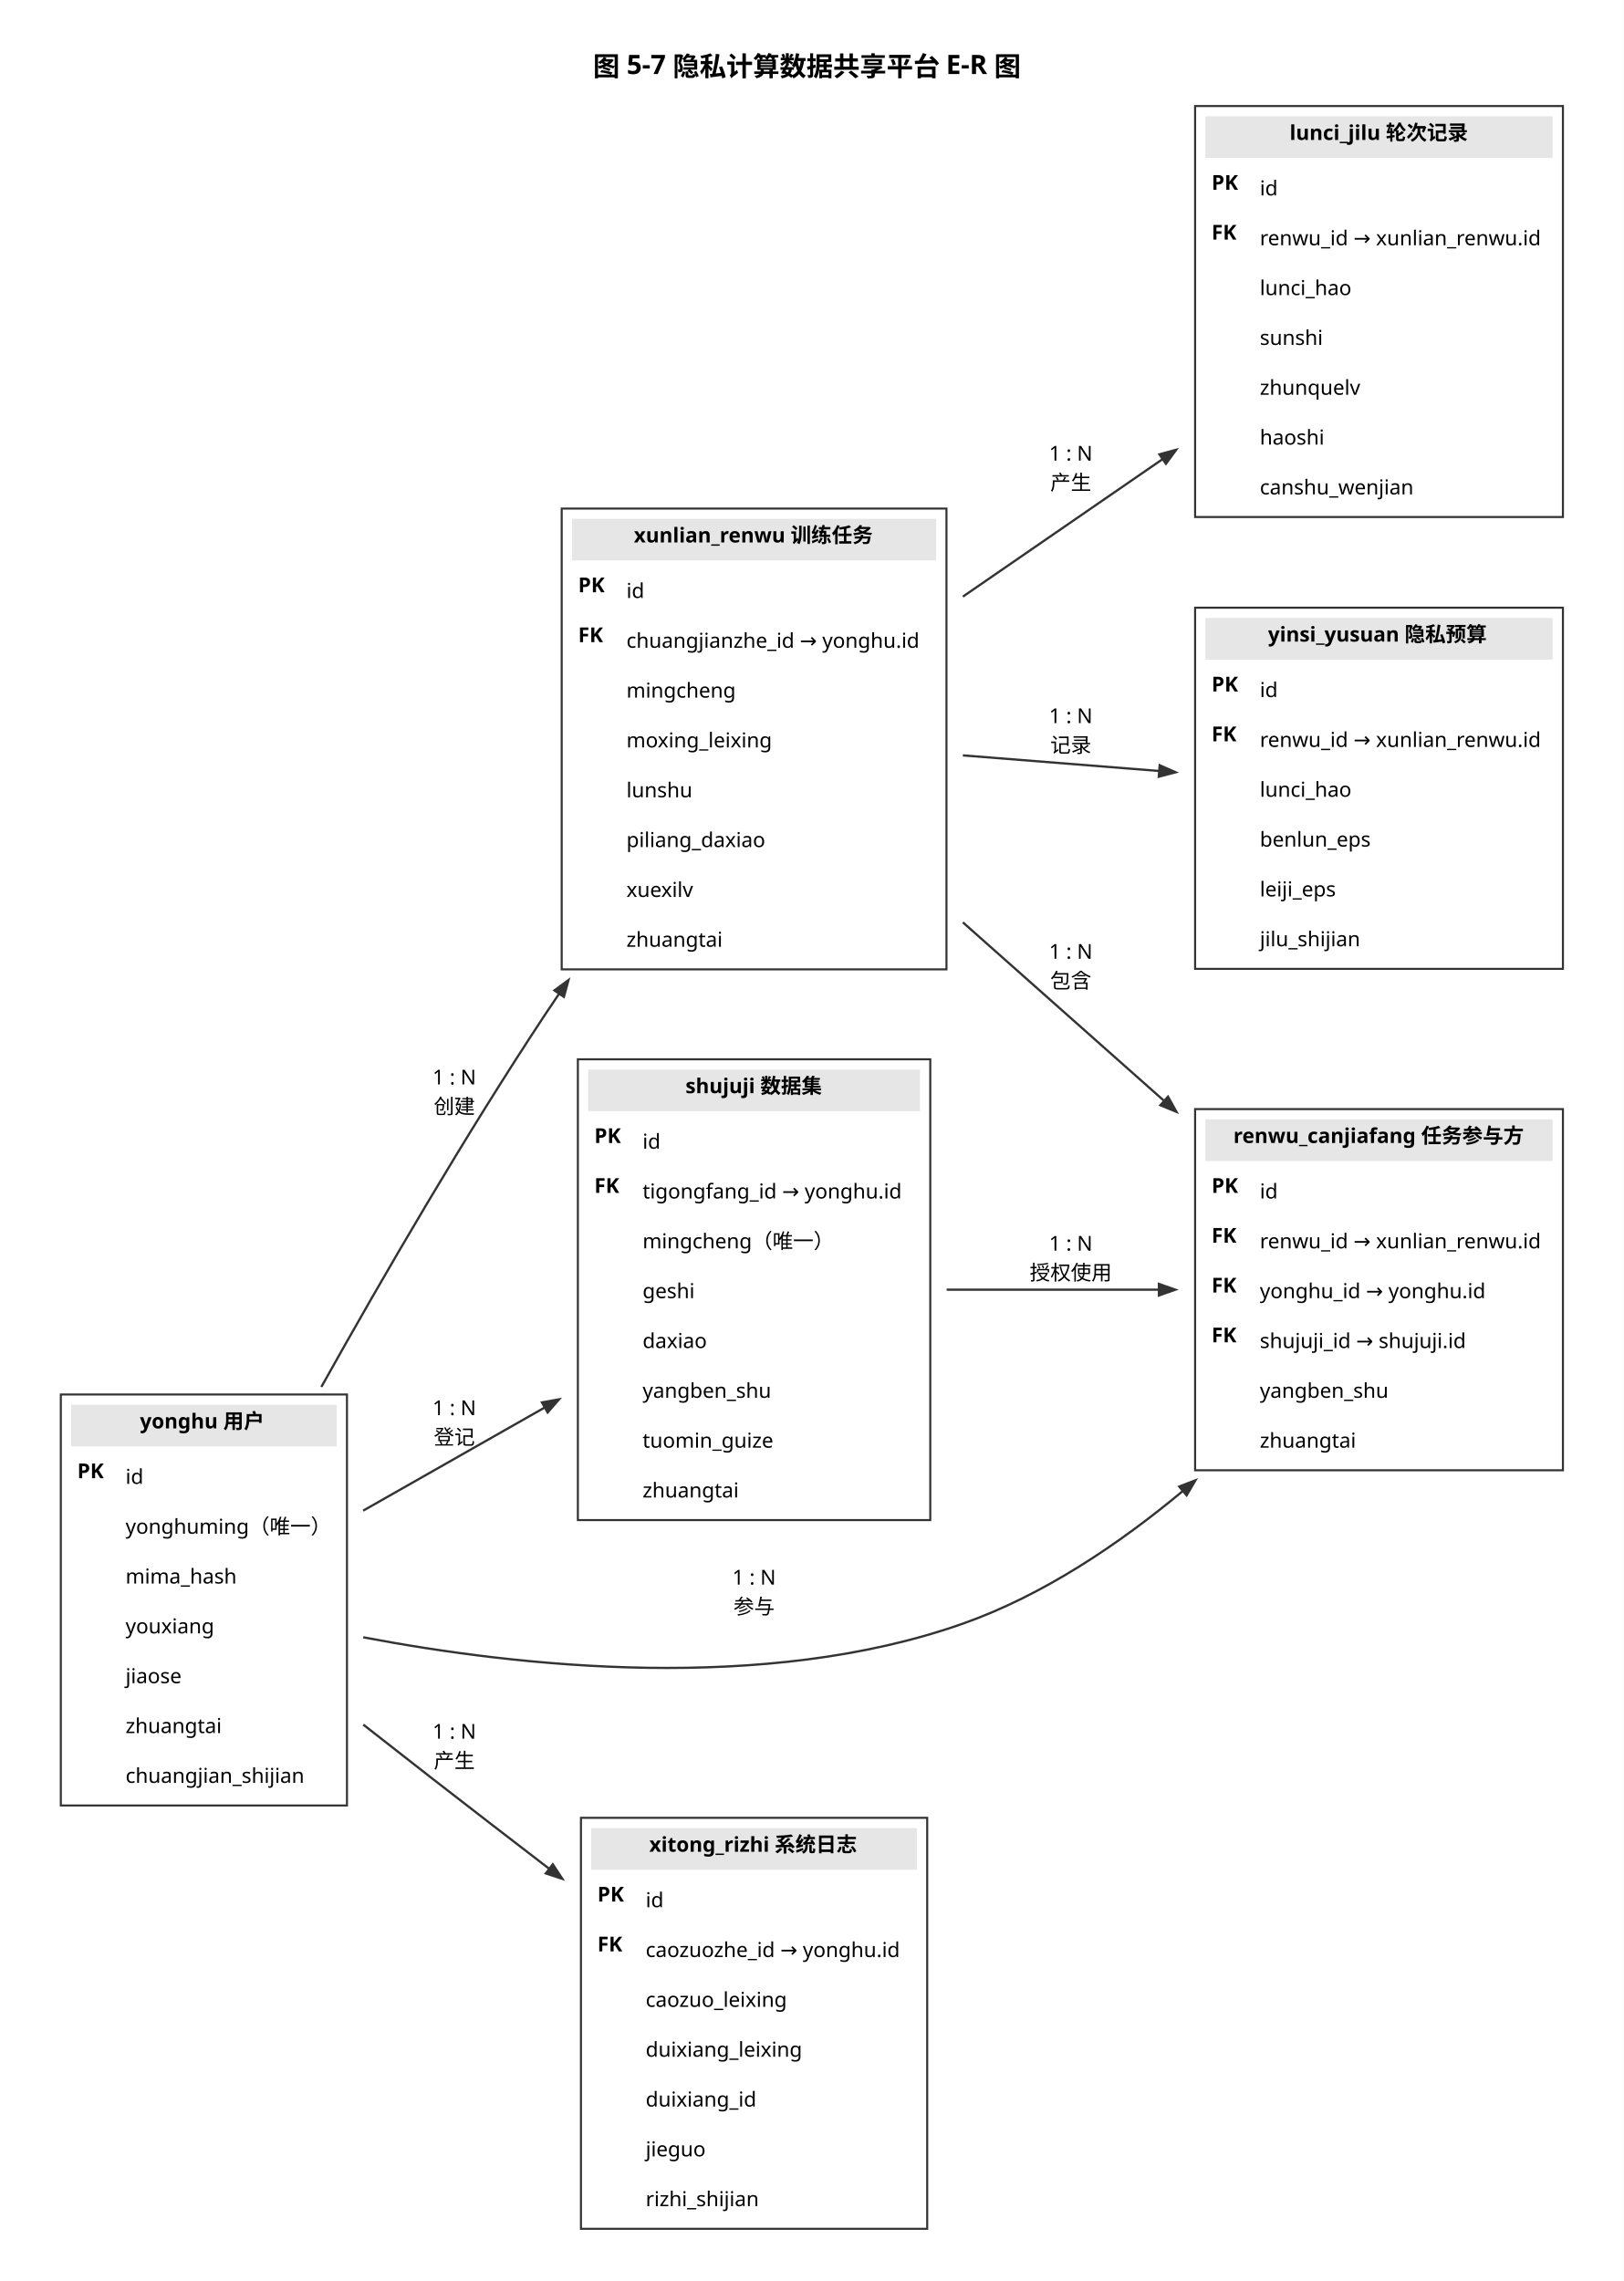
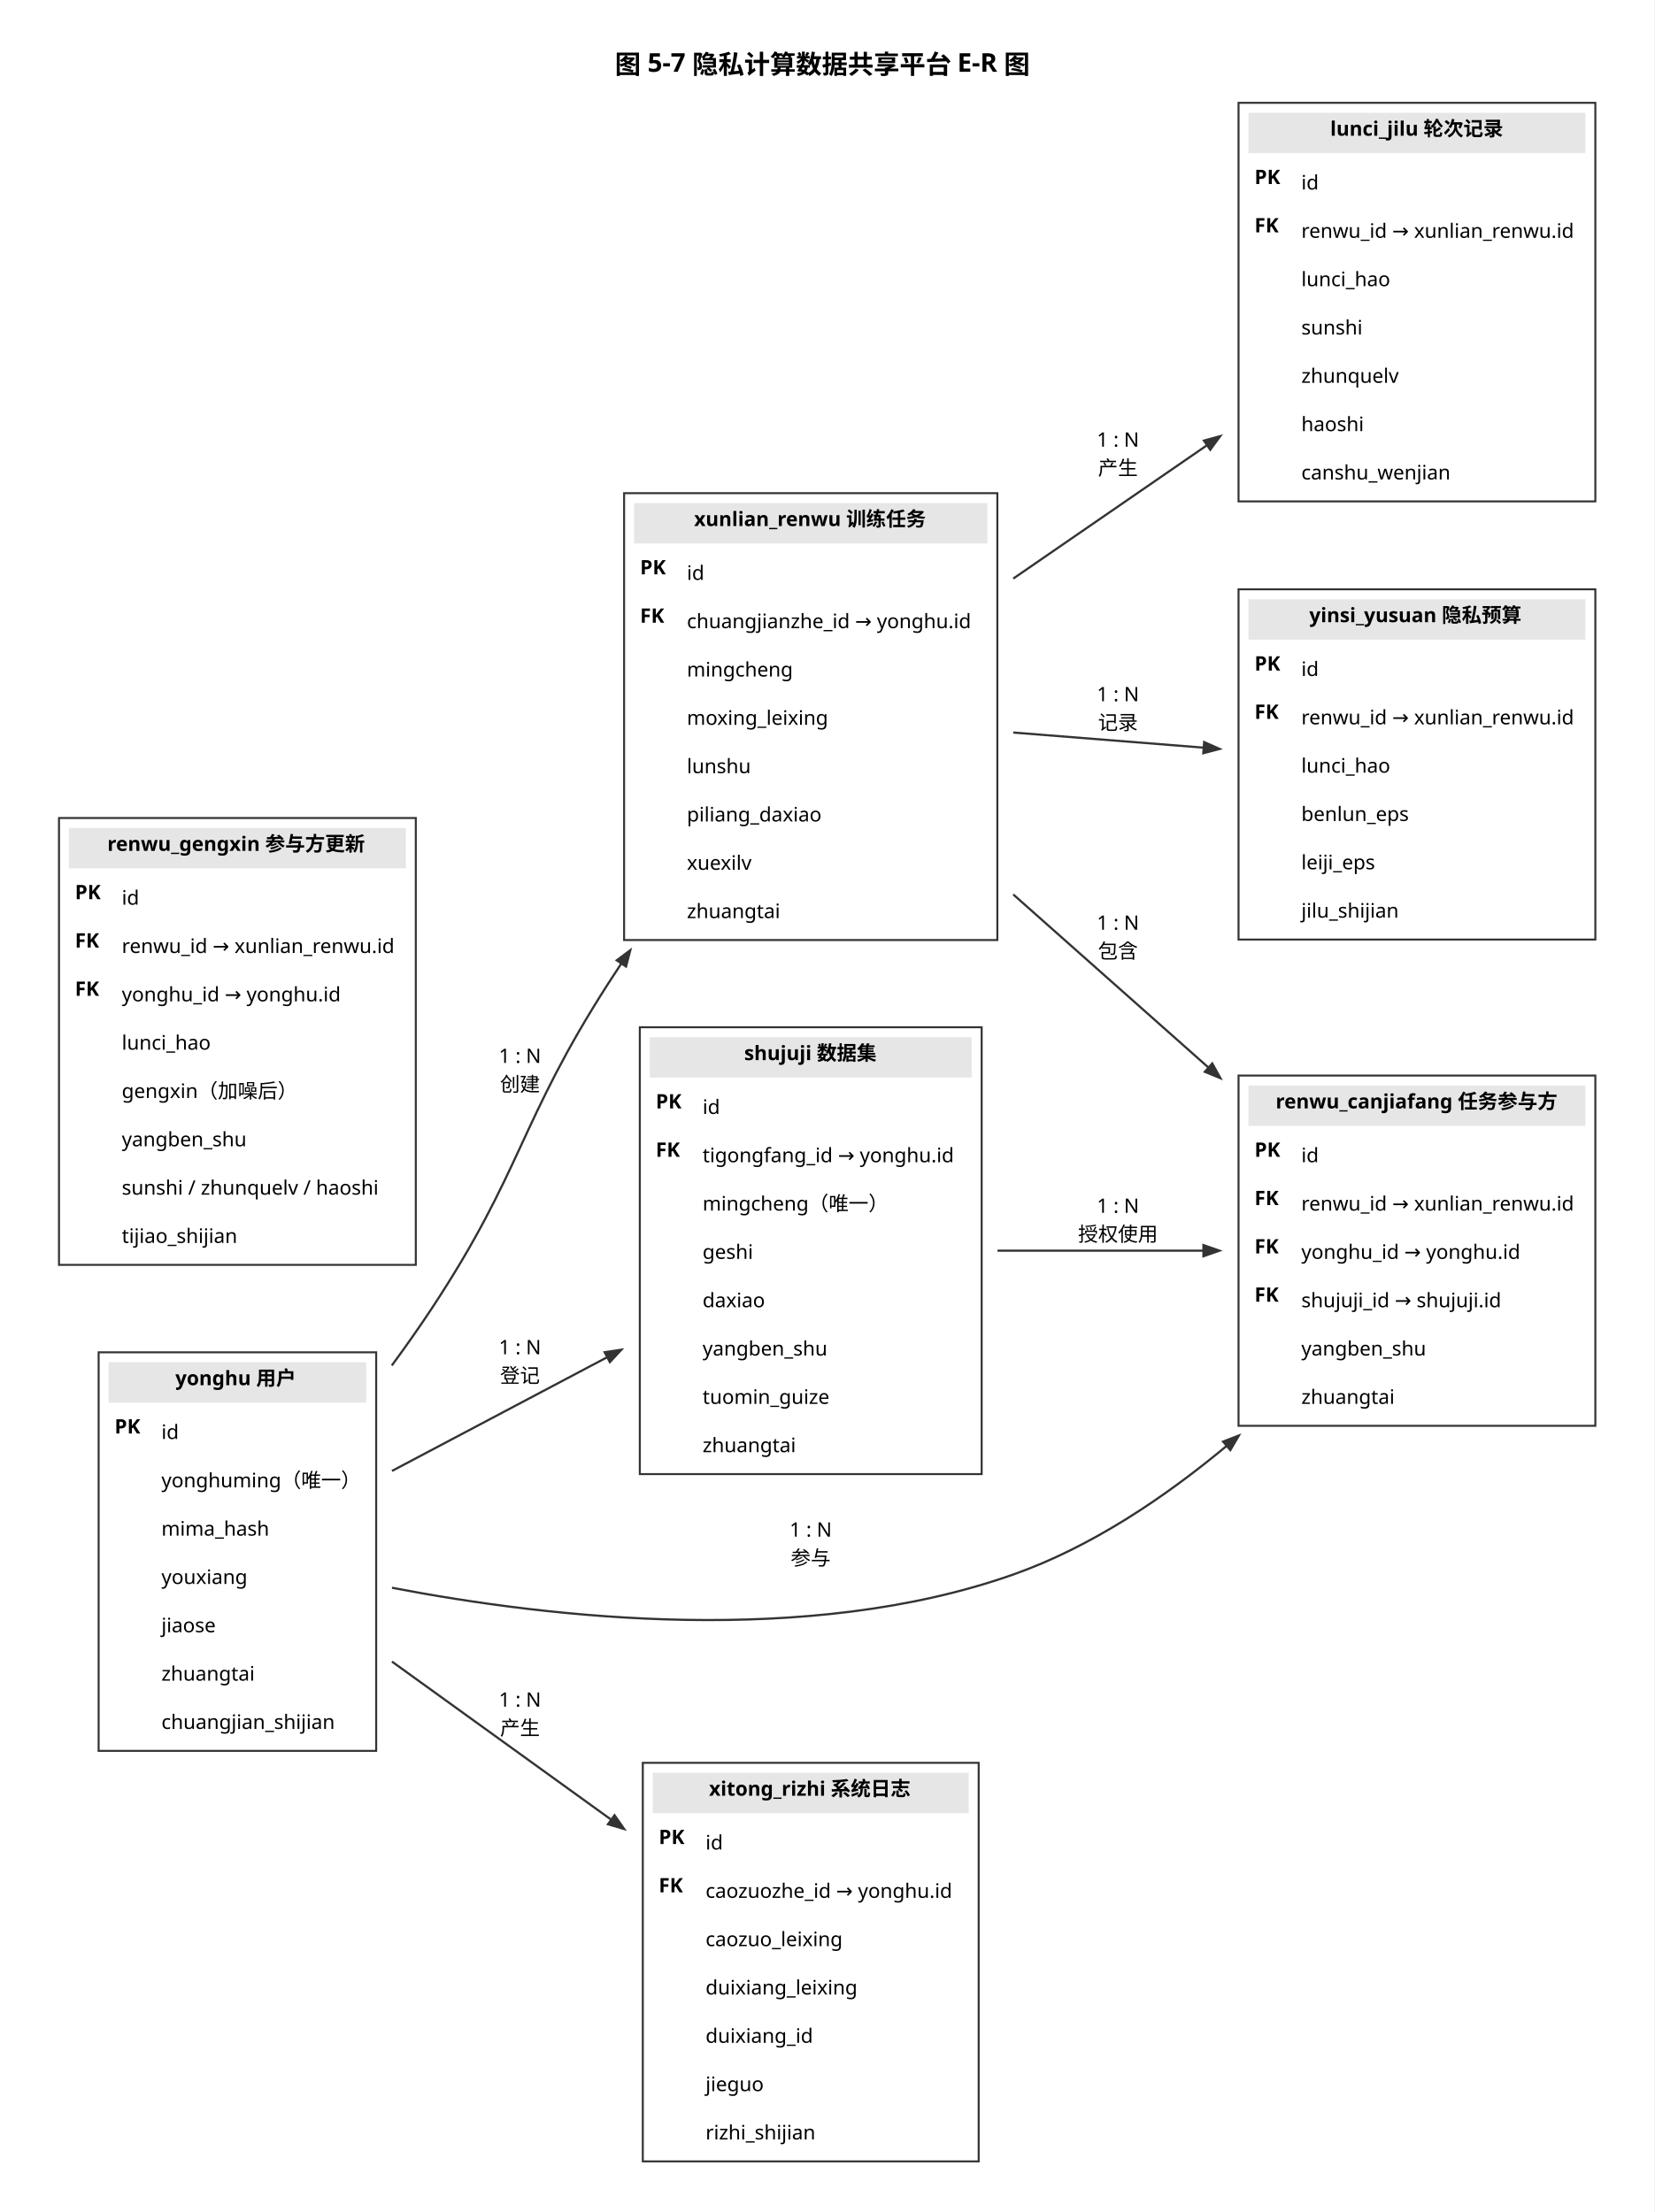
- <svg xmlns="http://www.w3.org/2000/svg" width="790pt" height="1110pt" viewBox="0.00 0.00 790.00 1110.00">
+ <svg xmlns="http://www.w3.org/2000/svg" width="830pt" height="1110pt" viewBox="0.00 0.00 830.00 1110.00">
  <g id="graph0" class="graph" transform="scale(1 1) rotate(0) translate(21.6 1088.6)">
-     <polygon fill="white" stroke="none" points="-21.6,21.6 -21.6,-1088.6 768.6,-1088.6 768.6,21.6 -21.6,21.6" />
-     <text xml:space="preserve" text-anchor="start" x="267" y="-1051.65" font-family="Microsoft YaHei" font-weight="bold" font-size="13.00">图 5-7 隐私计算数据共享平台 E-R 图</text>
+     <polygon fill="white" stroke="none" points="-21.6,21.6 -21.6,-1088.6 808.35,-1088.6 808.35,21.6 -21.6,21.6" />
+     <text xml:space="preserve" text-anchor="start" x="286.88" y="-1051.65" font-family="Microsoft YaHei" font-weight="bold" font-size="13.00">图 5-7 隐私计算数据共享平台 E-R 图</text>
    <g id="node1" class="node">
-       <polygon fill="none" stroke="#333333" points="8,-210 8,-410 147.25,-410 147.25,-210 8,-210" />
-       <polygon fill="#e6e6e6" stroke="none" points="13,-384.75 13,-405 142.25,-405 142.25,-384.75 13,-384.75" />
-       <text xml:space="preserve" text-anchor="start" x="46.5" y="-393.5" font-family="Microsoft YaHei" font-weight="bold" font-size="10.00">yonghu 用户</text>
-       <text xml:space="preserve" text-anchor="start" x="16" y="-369.25" font-family="Microsoft YaHei" font-weight="bold" font-size="10.00">PK</text>
-       <text xml:space="preserve" text-anchor="start" x="39.5" y="-366.5" font-family="Microsoft YaHei" font-size="10.00">id</text>
-       <text xml:space="preserve" text-anchor="start" x="39.5" y="-342.25" font-family="Microsoft YaHei" font-size="10.00">yonghuming（唯一）</text>
-       <text xml:space="preserve" text-anchor="start" x="39.5" y="-318" font-family="Microsoft YaHei" font-size="10.00">mima_hash</text>
-       <text xml:space="preserve" text-anchor="start" x="39.5" y="-293.75" font-family="Microsoft YaHei" font-size="10.00">youxiang</text>
-       <text xml:space="preserve" text-anchor="start" x="39.5" y="-269.5" font-family="Microsoft YaHei" font-size="10.00">jiaose</text>
-       <text xml:space="preserve" text-anchor="start" x="39.5" y="-245.25" font-family="Microsoft YaHei" font-size="10.00">zhuangtai</text>
-       <text xml:space="preserve" text-anchor="start" x="39.5" y="-221" font-family="Microsoft YaHei" font-size="10.00">chuangjian_shijian</text>
+       <polygon fill="none" stroke="#333333" points="27.88,-210 27.88,-410 167.12,-410 167.12,-210 27.88,-210" />
+       <polygon fill="#e6e6e6" stroke="none" points="32.88,-384.75 32.88,-405 162.12,-405 162.12,-384.75 32.88,-384.75" />
+       <text xml:space="preserve" text-anchor="start" x="66.38" y="-393.5" font-family="Microsoft YaHei" font-weight="bold" font-size="10.00">yonghu 用户</text>
+       <text xml:space="preserve" text-anchor="start" x="35.88" y="-369.25" font-family="Microsoft YaHei" font-weight="bold" font-size="10.00">PK</text>
+       <text xml:space="preserve" text-anchor="start" x="59.38" y="-366.5" font-family="Microsoft YaHei" font-size="10.00">id</text>
+       <text xml:space="preserve" text-anchor="start" x="59.38" y="-342.25" font-family="Microsoft YaHei" font-size="10.00">yonghuming（唯一）</text>
+       <text xml:space="preserve" text-anchor="start" x="59.38" y="-318" font-family="Microsoft YaHei" font-size="10.00">mima_hash</text>
+       <text xml:space="preserve" text-anchor="start" x="59.38" y="-293.75" font-family="Microsoft YaHei" font-size="10.00">youxiang</text>
+       <text xml:space="preserve" text-anchor="start" x="59.38" y="-269.5" font-family="Microsoft YaHei" font-size="10.00">jiaose</text>
+       <text xml:space="preserve" text-anchor="start" x="59.38" y="-245.25" font-family="Microsoft YaHei" font-size="10.00">zhuangtai</text>
+       <text xml:space="preserve" text-anchor="start" x="59.38" y="-221" font-family="Microsoft YaHei" font-size="10.00">chuangjian_shijian</text>
    </g>
    <g id="node2" class="node">
-       <polygon fill="none" stroke="#333333" points="259.62,-348.88 259.62,-573.12 431.12,-573.12 431.12,-348.88 259.62,-348.88" />
-       <polygon fill="#e6e6e6" stroke="none" points="264.62,-547.88 264.62,-568.12 426.12,-568.12 426.12,-547.88 264.62,-547.88" />
-       <text xml:space="preserve" text-anchor="start" x="312" y="-556.62" font-family="Microsoft YaHei" font-weight="bold" font-size="10.00">shujuji 数据集</text>
-       <text xml:space="preserve" text-anchor="start" x="267.62" y="-532.38" font-family="Microsoft YaHei" font-weight="bold" font-size="10.00">PK</text>
-       <text xml:space="preserve" text-anchor="start" x="291.12" y="-529.62" font-family="Microsoft YaHei" font-size="10.00">id</text>
-       <text xml:space="preserve" text-anchor="start" x="267.62" y="-508.12" font-family="Microsoft YaHei" font-weight="bold" font-size="10.00">FK</text>
-       <text xml:space="preserve" text-anchor="start" x="291.12" y="-505.38" font-family="Microsoft YaHei" font-size="10.00">tigongfang_id → yonghu.id</text>
-       <text xml:space="preserve" text-anchor="start" x="291.12" y="-481.12" font-family="Microsoft YaHei" font-size="10.00">mingcheng（唯一）</text>
-       <text xml:space="preserve" text-anchor="start" x="291.12" y="-456.88" font-family="Microsoft YaHei" font-size="10.00">geshi</text>
-       <text xml:space="preserve" text-anchor="start" x="291.12" y="-432.62" font-family="Microsoft YaHei" font-size="10.00">daxiao</text>
-       <text xml:space="preserve" text-anchor="start" x="291.12" y="-408.38" font-family="Microsoft YaHei" font-size="10.00">yangben_shu</text>
-       <text xml:space="preserve" text-anchor="start" x="291.12" y="-384.12" font-family="Microsoft YaHei" font-size="10.00">tuomin_guize</text>
-       <text xml:space="preserve" text-anchor="start" x="291.12" y="-359.88" font-family="Microsoft YaHei" font-size="10.00">zhuangtai</text>
+       <polygon fill="none" stroke="#333333" points="299.38,-348.88 299.38,-573.12 470.88,-573.12 470.88,-348.88 299.38,-348.88" />
+       <polygon fill="#e6e6e6" stroke="none" points="304.38,-547.88 304.38,-568.12 465.88,-568.12 465.88,-547.88 304.38,-547.88" />
+       <text xml:space="preserve" text-anchor="start" x="351.75" y="-556.62" font-family="Microsoft YaHei" font-weight="bold" font-size="10.00">shujuji 数据集</text>
+       <text xml:space="preserve" text-anchor="start" x="307.38" y="-532.38" font-family="Microsoft YaHei" font-weight="bold" font-size="10.00">PK</text>
+       <text xml:space="preserve" text-anchor="start" x="330.88" y="-529.62" font-family="Microsoft YaHei" font-size="10.00">id</text>
+       <text xml:space="preserve" text-anchor="start" x="307.38" y="-508.12" font-family="Microsoft YaHei" font-weight="bold" font-size="10.00">FK</text>
+       <text xml:space="preserve" text-anchor="start" x="330.88" y="-505.38" font-family="Microsoft YaHei" font-size="10.00">tigongfang_id → yonghu.id</text>
+       <text xml:space="preserve" text-anchor="start" x="330.88" y="-481.12" font-family="Microsoft YaHei" font-size="10.00">mingcheng（唯一）</text>
+       <text xml:space="preserve" text-anchor="start" x="330.88" y="-456.88" font-family="Microsoft YaHei" font-size="10.00">geshi</text>
+       <text xml:space="preserve" text-anchor="start" x="330.88" y="-432.62" font-family="Microsoft YaHei" font-size="10.00">daxiao</text>
+       <text xml:space="preserve" text-anchor="start" x="330.88" y="-408.38" font-family="Microsoft YaHei" font-size="10.00">yangben_shu</text>
+       <text xml:space="preserve" text-anchor="start" x="330.88" y="-384.12" font-family="Microsoft YaHei" font-size="10.00">tuomin_guize</text>
+       <text xml:space="preserve" text-anchor="start" x="330.88" y="-359.88" font-family="Microsoft YaHei" font-size="10.00">zhuangtai</text>
    </g>
    <g id="edge1" class="edge">
-       <path fill="none" stroke="#333333" stroke-width="1.1" d="M155.13,-353.47C182.75,-369.16 214.34,-387.12 243.71,-403.8" />
-       <polygon fill="#333333" stroke="#333333" stroke-width="1.1" points="242.14,-406.13 250.48,-407.65 244.9,-401.26 242.14,-406.13" />
-       <text xml:space="preserve" text-anchor="middle" x="199.5" y="-399.97" font-family="Microsoft YaHei" font-size="10.00">1 : N</text>
-       <text xml:space="preserve" text-anchor="middle" x="199.5" y="-385.72" font-family="Microsoft YaHei" font-size="10.00">登记</text>
+       <path fill="none" stroke="#333333" stroke-width="1.1" d="M175.04,-350.47C208.24,-368.02 247.57,-388.81 283.12,-407.6" />
+       <polygon fill="#333333" stroke="#333333" stroke-width="1.1" points="281.74,-410.04 290.12,-411.3 284.36,-405.09 281.74,-410.04" />
+       <text xml:space="preserve" text-anchor="middle" x="239.25" y="-409.03" font-family="Microsoft YaHei" font-size="10.00">1 : N</text>
+       <text xml:space="preserve" text-anchor="middle" x="239.25" y="-394.78" font-family="Microsoft YaHei" font-size="10.00">登记</text>
    </g>
    <g id="node3" class="node">
-       <polygon fill="none" stroke="#333333" points="251.75,-616.88 251.75,-841.12 439,-841.12 439,-616.88 251.75,-616.88" />
-       <polygon fill="#e6e6e6" stroke="none" points="256.75,-815.88 256.75,-836.12 434,-836.12 434,-815.88 256.75,-815.88" />
-       <text xml:space="preserve" text-anchor="start" x="286.88" y="-824.62" font-family="Microsoft YaHei" font-weight="bold" font-size="10.00">xunlian_renwu 训练任务</text>
-       <text xml:space="preserve" text-anchor="start" x="259.75" y="-800.38" font-family="Microsoft YaHei" font-weight="bold" font-size="10.00">PK</text>
-       <text xml:space="preserve" text-anchor="start" x="283.25" y="-797.62" font-family="Microsoft YaHei" font-size="10.00">id</text>
-       <text xml:space="preserve" text-anchor="start" x="259.75" y="-776.12" font-family="Microsoft YaHei" font-weight="bold" font-size="10.00">FK</text>
-       <text xml:space="preserve" text-anchor="start" x="283.25" y="-773.38" font-family="Microsoft YaHei" font-size="10.00">chuangjianzhe_id → yonghu.id</text>
-       <text xml:space="preserve" text-anchor="start" x="283.25" y="-749.12" font-family="Microsoft YaHei" font-size="10.00">mingcheng</text>
-       <text xml:space="preserve" text-anchor="start" x="283.25" y="-724.88" font-family="Microsoft YaHei" font-size="10.00">moxing_leixing</text>
-       <text xml:space="preserve" text-anchor="start" x="283.25" y="-700.62" font-family="Microsoft YaHei" font-size="10.00">lunshu</text>
-       <text xml:space="preserve" text-anchor="start" x="283.25" y="-676.38" font-family="Microsoft YaHei" font-size="10.00">piliang_daxiao</text>
-       <text xml:space="preserve" text-anchor="start" x="283.25" y="-652.12" font-family="Microsoft YaHei" font-size="10.00">xuexilv</text>
-       <text xml:space="preserve" text-anchor="start" x="283.25" y="-627.88" font-family="Microsoft YaHei" font-size="10.00">zhuangtai</text>
+       <polygon fill="none" stroke="#333333" points="291.5,-616.88 291.5,-841.12 478.75,-841.12 478.75,-616.88 291.5,-616.88" />
+       <polygon fill="#e6e6e6" stroke="none" points="296.5,-815.88 296.5,-836.12 473.75,-836.12 473.75,-815.88 296.5,-815.88" />
+       <text xml:space="preserve" text-anchor="start" x="326.62" y="-824.62" font-family="Microsoft YaHei" font-weight="bold" font-size="10.00">xunlian_renwu 训练任务</text>
+       <text xml:space="preserve" text-anchor="start" x="299.5" y="-800.38" font-family="Microsoft YaHei" font-weight="bold" font-size="10.00">PK</text>
+       <text xml:space="preserve" text-anchor="start" x="323" y="-797.62" font-family="Microsoft YaHei" font-size="10.00">id</text>
+       <text xml:space="preserve" text-anchor="start" x="299.5" y="-776.12" font-family="Microsoft YaHei" font-weight="bold" font-size="10.00">FK</text>
+       <text xml:space="preserve" text-anchor="start" x="323" y="-773.38" font-family="Microsoft YaHei" font-size="10.00">chuangjianzhe_id → yonghu.id</text>
+       <text xml:space="preserve" text-anchor="start" x="323" y="-749.12" font-family="Microsoft YaHei" font-size="10.00">mingcheng</text>
+       <text xml:space="preserve" text-anchor="start" x="323" y="-724.88" font-family="Microsoft YaHei" font-size="10.00">moxing_leixing</text>
+       <text xml:space="preserve" text-anchor="start" x="323" y="-700.62" font-family="Microsoft YaHei" font-size="10.00">lunshu</text>
+       <text xml:space="preserve" text-anchor="start" x="323" y="-676.38" font-family="Microsoft YaHei" font-size="10.00">piliang_daxiao</text>
+       <text xml:space="preserve" text-anchor="start" x="323" y="-652.12" font-family="Microsoft YaHei" font-size="10.00">xuexilv</text>
+       <text xml:space="preserve" text-anchor="start" x="323" y="-627.88" font-family="Microsoft YaHei" font-size="10.00">zhuangtai</text>
    </g>
    <g id="edge2" class="edge">
-       <path fill="none" stroke="#333333" stroke-width="1.1" d="M134.78,-413.68C165.46,-468.54 205.01,-536.46 243.75,-595 245.96,-598.34 248.23,-601.72 250.54,-605.1" />
-       <polygon fill="#333333" stroke="#333333" stroke-width="1.1" points="248.2,-606.65 255.05,-611.66 252.82,-603.48 248.2,-606.65" />
-       <text xml:space="preserve" text-anchor="middle" x="199.5" y="-560.88" font-family="Microsoft YaHei" font-size="10.00">1 : N</text>
-       <text xml:space="preserve" text-anchor="middle" x="199.5" y="-546.63" font-family="Microsoft YaHei" font-size="10.00">创建</text>
+       <path fill="none" stroke="#333333" stroke-width="1.1" d="M174.96,-403.38C181.96,-412.89 188.75,-422.53 195,-432 240.4,-500.8 238.96,-525.63 283.5,-595 285.67,-598.37 287.89,-601.77 290.16,-605.18" />
+       <polygon fill="#333333" stroke="#333333" stroke-width="1.1" points="287.81,-606.71 294.61,-611.78 292.46,-603.58 287.81,-606.71" />
+       <text xml:space="preserve" text-anchor="middle" x="239.25" y="-555.21" font-family="Microsoft YaHei" font-size="10.00">1 : N</text>
+       <text xml:space="preserve" text-anchor="middle" x="239.25" y="-540.96" font-family="Microsoft YaHei" font-size="10.00">创建</text>
    </g>
    <g id="node4" class="node">
-       <polygon fill="none" stroke="#333333" points="560,-373.12 560,-548.88 739,-548.88 739,-373.12 560,-373.12" />
-       <polygon fill="#e6e6e6" stroke="none" points="565,-523.62 565,-543.88 734,-543.88 734,-523.62 565,-523.62" />
-       <text xml:space="preserve" text-anchor="start" x="578.62" y="-532.38" font-family="Microsoft YaHei" font-weight="bold" font-size="10.00">renwu_canjiafang 任务参与方</text>
-       <text xml:space="preserve" text-anchor="start" x="568" y="-508.12" font-family="Microsoft YaHei" font-weight="bold" font-size="10.00">PK</text>
-       <text xml:space="preserve" text-anchor="start" x="591.5" y="-505.38" font-family="Microsoft YaHei" font-size="10.00">id</text>
-       <text xml:space="preserve" text-anchor="start" x="568" y="-483.88" font-family="Microsoft YaHei" font-weight="bold" font-size="10.00">FK</text>
-       <text xml:space="preserve" text-anchor="start" x="591.5" y="-481.12" font-family="Microsoft YaHei" font-size="10.00">renwu_id → xunlian_renwu.id</text>
-       <text xml:space="preserve" text-anchor="start" x="568" y="-459.62" font-family="Microsoft YaHei" font-weight="bold" font-size="10.00">FK</text>
-       <text xml:space="preserve" text-anchor="start" x="591.5" y="-456.88" font-family="Microsoft YaHei" font-size="10.00">yonghu_id → yonghu.id</text>
-       <text xml:space="preserve" text-anchor="start" x="568" y="-435.38" font-family="Microsoft YaHei" font-weight="bold" font-size="10.00">FK</text>
-       <text xml:space="preserve" text-anchor="start" x="591.5" y="-432.62" font-family="Microsoft YaHei" font-size="10.00">shujuji_id → shujuji.id</text>
-       <text xml:space="preserve" text-anchor="start" x="591.5" y="-408.38" font-family="Microsoft YaHei" font-size="10.00">yangben_shu</text>
-       <text xml:space="preserve" text-anchor="start" x="591.5" y="-384.12" font-family="Microsoft YaHei" font-size="10.00">zhuangtai</text>
+       <polygon fill="none" stroke="#333333" points="599.75,-373.12 599.75,-548.88 778.75,-548.88 778.75,-373.12 599.75,-373.12" />
+       <polygon fill="#e6e6e6" stroke="none" points="604.75,-523.62 604.75,-543.88 773.75,-543.88 773.75,-523.62 604.75,-523.62" />
+       <text xml:space="preserve" text-anchor="start" x="618.38" y="-532.38" font-family="Microsoft YaHei" font-weight="bold" font-size="10.00">renwu_canjiafang 任务参与方</text>
+       <text xml:space="preserve" text-anchor="start" x="607.75" y="-508.12" font-family="Microsoft YaHei" font-weight="bold" font-size="10.00">PK</text>
+       <text xml:space="preserve" text-anchor="start" x="631.25" y="-505.38" font-family="Microsoft YaHei" font-size="10.00">id</text>
+       <text xml:space="preserve" text-anchor="start" x="607.75" y="-483.88" font-family="Microsoft YaHei" font-weight="bold" font-size="10.00">FK</text>
+       <text xml:space="preserve" text-anchor="start" x="631.25" y="-481.12" font-family="Microsoft YaHei" font-size="10.00">renwu_id → xunlian_renwu.id</text>
+       <text xml:space="preserve" text-anchor="start" x="607.75" y="-459.62" font-family="Microsoft YaHei" font-weight="bold" font-size="10.00">FK</text>
+       <text xml:space="preserve" text-anchor="start" x="631.25" y="-456.88" font-family="Microsoft YaHei" font-size="10.00">yonghu_id → yonghu.id</text>
+       <text xml:space="preserve" text-anchor="start" x="607.75" y="-435.38" font-family="Microsoft YaHei" font-weight="bold" font-size="10.00">FK</text>
+       <text xml:space="preserve" text-anchor="start" x="631.25" y="-432.62" font-family="Microsoft YaHei" font-size="10.00">shujuji_id → shujuji.id</text>
+       <text xml:space="preserve" text-anchor="start" x="631.25" y="-408.38" font-family="Microsoft YaHei" font-size="10.00">yangben_shu</text>
+       <text xml:space="preserve" text-anchor="start" x="631.25" y="-384.12" font-family="Microsoft YaHei" font-size="10.00">zhuangtai</text>
    </g>
    <g id="edge3" class="edge">
-       <path fill="none" stroke="#333333" stroke-width="1.1" d="M155.17,-291.85C231.45,-277.35 350.76,-264.53 447,-298.5 486,-312.27 523.01,-337.14 554.41,-363.35" />
-       <polygon fill="#333333" stroke="#333333" stroke-width="1.1" points="552.26,-365.2 560.17,-368.24 555.88,-360.93 552.26,-365.2" />
-       <text xml:space="preserve" text-anchor="middle" x="345.38" y="-317.5" font-family="Microsoft YaHei" font-size="10.00">1 : N</text>
-       <text xml:space="preserve" text-anchor="middle" x="345.38" y="-303.25" font-family="Microsoft YaHei" font-size="10.00">参与</text>
+       <path fill="none" stroke="#333333" stroke-width="1.1" d="M175.06,-291.85C255.23,-276.45 383.58,-262.08 486.75,-298.5 525.75,-312.27 562.76,-337.14 594.16,-363.35" />
+       <polygon fill="#333333" stroke="#333333" stroke-width="1.1" points="592.01,-365.2 599.92,-368.24 595.63,-360.93 592.01,-365.2" />
+       <text xml:space="preserve" text-anchor="middle" x="385.12" y="-317.5" font-family="Microsoft YaHei" font-size="10.00">1 : N</text>
+       <text xml:space="preserve" text-anchor="middle" x="385.12" y="-303.25" font-family="Microsoft YaHei" font-size="10.00">参与</text>
+     </g>
+     <g id="node8" class="node">
+       <polygon fill="none" stroke="#333333" points="300.88,-4 300.88,-204 469.38,-204 469.38,-4 300.88,-4" />
+       <polygon fill="#e6e6e6" stroke="none" points="305.88,-178.75 305.88,-199 464.38,-199 464.38,-178.75 305.88,-178.75" />
+       <text xml:space="preserve" text-anchor="start" x="334.12" y="-187.5" font-family="Microsoft YaHei" font-weight="bold" font-size="10.00">xitong_rizhi 系统日志</text>
+       <text xml:space="preserve" text-anchor="start" x="308.88" y="-163.25" font-family="Microsoft YaHei" font-weight="bold" font-size="10.00">PK</text>
+       <text xml:space="preserve" text-anchor="start" x="332.38" y="-160.5" font-family="Microsoft YaHei" font-size="10.00">id</text>
+       <text xml:space="preserve" text-anchor="start" x="308.88" y="-139" font-family="Microsoft YaHei" font-weight="bold" font-size="10.00">FK</text>
+       <text xml:space="preserve" text-anchor="start" x="332.38" y="-136.25" font-family="Microsoft YaHei" font-size="10.00">caozuozhe_id → yonghu.id</text>
+       <text xml:space="preserve" text-anchor="start" x="332.38" y="-112" font-family="Microsoft YaHei" font-size="10.00">caozuo_leixing</text>
+       <text xml:space="preserve" text-anchor="start" x="332.38" y="-87.75" font-family="Microsoft YaHei" font-size="10.00">duixiang_leixing</text>
+       <text xml:space="preserve" text-anchor="start" x="332.38" y="-63.5" font-family="Microsoft YaHei" font-size="10.00">duixiang_id</text>
+       <text xml:space="preserve" text-anchor="start" x="332.38" y="-39.25" font-family="Microsoft YaHei" font-size="10.00">jieguo</text>
+       <text xml:space="preserve" text-anchor="start" x="332.38" y="-15" font-family="Microsoft YaHei" font-size="10.00">rizhi_shijian</text>
+     </g>
+     <g id="edge8" class="edge">
+       <path fill="none" stroke="#333333" stroke-width="1.1" d="M175.04,-254.8C208.9,-230.37 249.15,-201.34 285.25,-175.31" />
+       <polygon fill="#333333" stroke="#333333" stroke-width="1.1" points="286.69,-177.72 291.54,-170.77 283.41,-173.18 286.69,-177.72" />
+       <text xml:space="preserve" text-anchor="middle" x="239.25" y="-232.18" font-family="Microsoft YaHei" font-size="10.00">1 : N</text>
+       <text xml:space="preserve" text-anchor="middle" x="239.25" y="-217.93" font-family="Microsoft YaHei" font-size="10.00">产生</text>
+     </g>
+     <g id="edge4" class="edge">
+       <path fill="none" stroke="#333333" stroke-width="1.1" d="M478.83,-461C511.57,-461 548.63,-461 582.38,-461" />
+       <polygon fill="#333333" stroke="#333333" stroke-width="1.1" points="582.14,-463.8 590.14,-461 582.14,-458.2 582.14,-463.8" />
+       <text xml:space="preserve" text-anchor="middle" x="539.25" y="-480" font-family="Microsoft YaHei" font-size="10.00">1 : N</text>
+       <text xml:space="preserve" text-anchor="middle" x="539.25" y="-465.75" font-family="Microsoft YaHei" font-size="10.00">授权使用</text>
+     </g>
+     <g id="edge5" class="edge">
+       <path fill="none" stroke="#333333" stroke-width="1.1" d="M486.73,-639.76C518.25,-611.8 553.08,-580.91 584.79,-552.78" />
+       <polygon fill="#333333" stroke="#333333" stroke-width="1.1" points="586.56,-554.95 590.68,-547.55 582.84,-550.76 586.56,-554.95" />
+       <text xml:space="preserve" text-anchor="middle" x="539.25" y="-622.04" font-family="Microsoft YaHei" font-size="10.00">1 : N</text>
+       <text xml:space="preserve" text-anchor="middle" x="539.25" y="-607.79" font-family="Microsoft YaHei" font-size="10.00">包含</text>
+     </g>
+     <g id="node5" class="node">
+       <polygon fill="none" stroke="#333333" points="599.75,-837 599.75,-1037 778.75,-1037 778.75,-837 599.75,-837" />
+       <polygon fill="#e6e6e6" stroke="none" points="604.75,-1011.75 604.75,-1032 773.75,-1032 773.75,-1011.75 604.75,-1011.75" />
+       <text xml:space="preserve" text-anchor="start" x="645.75" y="-1020.5" font-family="Microsoft YaHei" font-weight="bold" font-size="10.00">lunci_jilu 轮次记录</text>
+       <text xml:space="preserve" text-anchor="start" x="607.75" y="-996.25" font-family="Microsoft YaHei" font-weight="bold" font-size="10.00">PK</text>
+       <text xml:space="preserve" text-anchor="start" x="631.25" y="-993.5" font-family="Microsoft YaHei" font-size="10.00">id</text>
+       <text xml:space="preserve" text-anchor="start" x="607.75" y="-972" font-family="Microsoft YaHei" font-weight="bold" font-size="10.00">FK</text>
+       <text xml:space="preserve" text-anchor="start" x="631.25" y="-969.25" font-family="Microsoft YaHei" font-size="10.00">renwu_id → xunlian_renwu.id</text>
+       <text xml:space="preserve" text-anchor="start" x="631.25" y="-945" font-family="Microsoft YaHei" font-size="10.00">lunci_hao</text>
+       <text xml:space="preserve" text-anchor="start" x="631.25" y="-920.75" font-family="Microsoft YaHei" font-size="10.00">sunshi</text>
+       <text xml:space="preserve" text-anchor="start" x="631.25" y="-896.5" font-family="Microsoft YaHei" font-size="10.00">zhunquelv</text>
+       <text xml:space="preserve" text-anchor="start" x="631.25" y="-872.25" font-family="Microsoft YaHei" font-size="10.00">haoshi</text>
+       <text xml:space="preserve" text-anchor="start" x="631.25" y="-848" font-family="Microsoft YaHei" font-size="10.00">canshu_wenjian</text>
+     </g>
+     <g id="edge6" class="edge">
+       <path fill="none" stroke="#333333" stroke-width="1.1" d="M486.73,-798.26C517.98,-819.78 552.49,-843.54 583.99,-865.22" />
+       <polygon fill="#333333" stroke="#333333" stroke-width="1.1" points="582.38,-867.51 590.56,-869.74 585.55,-862.9 582.38,-867.51" />
+       <text xml:space="preserve" text-anchor="middle" x="539.25" y="-864.45" font-family="Microsoft YaHei" font-size="10.00">1 : N</text>
+       <text xml:space="preserve" text-anchor="middle" x="539.25" y="-850.2" font-family="Microsoft YaHei" font-size="10.00">产生</text>
+     </g>
+     <g id="node6" class="node">
+       <polygon fill="none" stroke="#333333" points="599.75,-617.12 599.75,-792.88 778.75,-792.88 778.75,-617.12 599.75,-617.12" />
+       <polygon fill="#e6e6e6" stroke="none" points="604.75,-767.62 604.75,-787.88 773.75,-787.88 773.75,-767.62 604.75,-767.62" />
+       <text xml:space="preserve" text-anchor="start" x="635.25" y="-776.38" font-family="Microsoft YaHei" font-weight="bold" font-size="10.00">yinsi_yusuan 隐私预算</text>
+       <text xml:space="preserve" text-anchor="start" x="607.75" y="-752.12" font-family="Microsoft YaHei" font-weight="bold" font-size="10.00">PK</text>
+       <text xml:space="preserve" text-anchor="start" x="631.25" y="-749.38" font-family="Microsoft YaHei" font-size="10.00">id</text>
+       <text xml:space="preserve" text-anchor="start" x="607.75" y="-727.88" font-family="Microsoft YaHei" font-weight="bold" font-size="10.00">FK</text>
+       <text xml:space="preserve" text-anchor="start" x="631.25" y="-725.12" font-family="Microsoft YaHei" font-size="10.00">renwu_id → xunlian_renwu.id</text>
+       <text xml:space="preserve" text-anchor="start" x="631.25" y="-700.88" font-family="Microsoft YaHei" font-size="10.00">lunci_hao</text>
+       <text xml:space="preserve" text-anchor="start" x="631.25" y="-676.62" font-family="Microsoft YaHei" font-size="10.00">benlun_eps</text>
+       <text xml:space="preserve" text-anchor="start" x="631.25" y="-652.38" font-family="Microsoft YaHei" font-size="10.00">leiji_eps</text>
+       <text xml:space="preserve" text-anchor="start" x="631.25" y="-628.12" font-family="Microsoft YaHei" font-size="10.00">jilu_shijian</text>
+     </g>
+     <g id="edge7" class="edge">
+       <path fill="none" stroke="#333333" stroke-width="1.1" d="M486.73,-721.01C517.45,-718.57 551.32,-715.88 582.38,-713.41" />
+       <polygon fill="#333333" stroke="#333333" stroke-width="1.1" points="582.51,-716.21 590.27,-712.78 582.07,-710.63 582.51,-716.21" />
+       <text xml:space="preserve" text-anchor="middle" x="539.25" y="-736.72" font-family="Microsoft YaHei" font-size="10.00">1 : N</text>
+       <text xml:space="preserve" text-anchor="middle" x="539.25" y="-722.47" font-family="Microsoft YaHei" font-size="10.00">记录</text>
    </g>
    <g id="node7" class="node">
-       <polygon fill="none" stroke="#333333" points="261.12,-4 261.12,-204 429.62,-204 429.62,-4 261.12,-4" />
-       <polygon fill="#e6e6e6" stroke="none" points="266.12,-178.75 266.12,-199 424.62,-199 424.62,-178.75 266.12,-178.75" />
-       <text xml:space="preserve" text-anchor="start" x="294.38" y="-187.5" font-family="Microsoft YaHei" font-weight="bold" font-size="10.00">xitong_rizhi 系统日志</text>
-       <text xml:space="preserve" text-anchor="start" x="269.12" y="-163.25" font-family="Microsoft YaHei" font-weight="bold" font-size="10.00">PK</text>
-       <text xml:space="preserve" text-anchor="start" x="292.62" y="-160.5" font-family="Microsoft YaHei" font-size="10.00">id</text>
-       <text xml:space="preserve" text-anchor="start" x="269.12" y="-139" font-family="Microsoft YaHei" font-weight="bold" font-size="10.00">FK</text>
-       <text xml:space="preserve" text-anchor="start" x="292.62" y="-136.25" font-family="Microsoft YaHei" font-size="10.00">caozuozhe_id → yonghu.id</text>
-       <text xml:space="preserve" text-anchor="start" x="292.62" y="-112" font-family="Microsoft YaHei" font-size="10.00">caozuo_leixing</text>
-       <text xml:space="preserve" text-anchor="start" x="292.62" y="-87.75" font-family="Microsoft YaHei" font-size="10.00">duixiang_leixing</text>
-       <text xml:space="preserve" text-anchor="start" x="292.62" y="-63.5" font-family="Microsoft YaHei" font-size="10.00">duixiang_id</text>
-       <text xml:space="preserve" text-anchor="start" x="292.62" y="-39.25" font-family="Microsoft YaHei" font-size="10.00">jieguo</text>
-       <text xml:space="preserve" text-anchor="start" x="292.62" y="-15" font-family="Microsoft YaHei" font-size="10.00">rizhi_shijian</text>
-     </g>
-     <g id="edge8" class="edge">
-       <path fill="none" stroke="#333333" stroke-width="1.1" d="M155.18,-249.36C166.25,-240.66 177.53,-231.83 188.25,-223.5 206.81,-209.08 226.68,-193.77 245.81,-179.09" />
-       <polygon fill="#333333" stroke="#333333" stroke-width="1.1" points="247.42,-181.39 252.07,-174.3 244.02,-176.94 247.42,-181.39" />
-       <text xml:space="preserve" text-anchor="middle" x="199.5" y="-242.5" font-family="Microsoft YaHei" font-size="10.00">1 : N</text>
-       <text xml:space="preserve" text-anchor="middle" x="199.5" y="-228.25" font-family="Microsoft YaHei" font-size="10.00">产生</text>
-     </g>
-     <g id="edge4" class="edge">
-       <path fill="none" stroke="#333333" stroke-width="1.1" d="M439.08,-461C471.82,-461 508.88,-461 542.63,-461" />
-       <polygon fill="#333333" stroke="#333333" stroke-width="1.1" points="542.39,-463.8 550.39,-461 542.39,-458.2 542.39,-463.8" />
-       <text xml:space="preserve" text-anchor="middle" x="499.5" y="-480" font-family="Microsoft YaHei" font-size="10.00">1 : N</text>
-       <text xml:space="preserve" text-anchor="middle" x="499.5" y="-465.75" font-family="Microsoft YaHei" font-size="10.00">授权使用</text>
-     </g>
-     <g id="edge5" class="edge">
-       <path fill="none" stroke="#333333" stroke-width="1.1" d="M446.98,-639.76C478.5,-611.8 513.33,-580.91 545.04,-552.78" />
-       <polygon fill="#333333" stroke="#333333" stroke-width="1.1" points="546.81,-554.95 550.93,-547.55 543.09,-550.76 546.81,-554.95" />
-       <text xml:space="preserve" text-anchor="middle" x="499.5" y="-622.04" font-family="Microsoft YaHei" font-size="10.00">1 : N</text>
-       <text xml:space="preserve" text-anchor="middle" x="499.5" y="-607.79" font-family="Microsoft YaHei" font-size="10.00">包含</text>
-     </g>
-     <g id="node5" class="node">
-       <polygon fill="none" stroke="#333333" points="560,-837 560,-1037 739,-1037 739,-837 560,-837" />
-       <polygon fill="#e6e6e6" stroke="none" points="565,-1011.75 565,-1032 734,-1032 734,-1011.75 565,-1011.75" />
-       <text xml:space="preserve" text-anchor="start" x="606" y="-1020.5" font-family="Microsoft YaHei" font-weight="bold" font-size="10.00">lunci_jilu 轮次记录</text>
-       <text xml:space="preserve" text-anchor="start" x="568" y="-996.25" font-family="Microsoft YaHei" font-weight="bold" font-size="10.00">PK</text>
-       <text xml:space="preserve" text-anchor="start" x="591.5" y="-993.5" font-family="Microsoft YaHei" font-size="10.00">id</text>
-       <text xml:space="preserve" text-anchor="start" x="568" y="-972" font-family="Microsoft YaHei" font-weight="bold" font-size="10.00">FK</text>
-       <text xml:space="preserve" text-anchor="start" x="591.5" y="-969.25" font-family="Microsoft YaHei" font-size="10.00">renwu_id → xunlian_renwu.id</text>
-       <text xml:space="preserve" text-anchor="start" x="591.5" y="-945" font-family="Microsoft YaHei" font-size="10.00">lunci_hao</text>
-       <text xml:space="preserve" text-anchor="start" x="591.5" y="-920.75" font-family="Microsoft YaHei" font-size="10.00">sunshi</text>
-       <text xml:space="preserve" text-anchor="start" x="591.5" y="-896.5" font-family="Microsoft YaHei" font-size="10.00">zhunquelv</text>
-       <text xml:space="preserve" text-anchor="start" x="591.5" y="-872.25" font-family="Microsoft YaHei" font-size="10.00">haoshi</text>
-       <text xml:space="preserve" text-anchor="start" x="591.5" y="-848" font-family="Microsoft YaHei" font-size="10.00">canshu_wenjian</text>
-     </g>
-     <g id="edge6" class="edge">
-       <path fill="none" stroke="#333333" stroke-width="1.1" d="M446.98,-798.26C478.23,-819.78 512.74,-843.54 544.24,-865.22" />
-       <polygon fill="#333333" stroke="#333333" stroke-width="1.1" points="542.63,-867.51 550.81,-869.74 545.8,-862.9 542.63,-867.51" />
-       <text xml:space="preserve" text-anchor="middle" x="499.5" y="-864.45" font-family="Microsoft YaHei" font-size="10.00">1 : N</text>
-       <text xml:space="preserve" text-anchor="middle" x="499.5" y="-850.2" font-family="Microsoft YaHei" font-size="10.00">产生</text>
-     </g>
-     <g id="node6" class="node">
-       <polygon fill="none" stroke="#333333" points="560,-617.12 560,-792.88 739,-792.88 739,-617.12 560,-617.12" />
-       <polygon fill="#e6e6e6" stroke="none" points="565,-767.62 565,-787.88 734,-787.88 734,-767.62 565,-767.62" />
-       <text xml:space="preserve" text-anchor="start" x="595.5" y="-776.38" font-family="Microsoft YaHei" font-weight="bold" font-size="10.00">yinsi_yusuan 隐私预算</text>
-       <text xml:space="preserve" text-anchor="start" x="568" y="-752.12" font-family="Microsoft YaHei" font-weight="bold" font-size="10.00">PK</text>
-       <text xml:space="preserve" text-anchor="start" x="591.5" y="-749.38" font-family="Microsoft YaHei" font-size="10.00">id</text>
-       <text xml:space="preserve" text-anchor="start" x="568" y="-727.88" font-family="Microsoft YaHei" font-weight="bold" font-size="10.00">FK</text>
-       <text xml:space="preserve" text-anchor="start" x="591.5" y="-725.12" font-family="Microsoft YaHei" font-size="10.00">renwu_id → xunlian_renwu.id</text>
-       <text xml:space="preserve" text-anchor="start" x="591.5" y="-700.88" font-family="Microsoft YaHei" font-size="10.00">lunci_hao</text>
-       <text xml:space="preserve" text-anchor="start" x="591.5" y="-676.62" font-family="Microsoft YaHei" font-size="10.00">benlun_eps</text>
-       <text xml:space="preserve" text-anchor="start" x="591.5" y="-652.38" font-family="Microsoft YaHei" font-size="10.00">leiji_eps</text>
-       <text xml:space="preserve" text-anchor="start" x="591.5" y="-628.12" font-family="Microsoft YaHei" font-size="10.00">jilu_shijian</text>
-     </g>
-     <g id="edge7" class="edge">
-       <path fill="none" stroke="#333333" stroke-width="1.1" d="M446.98,-721.01C477.7,-718.57 511.57,-715.88 542.63,-713.41" />
-       <polygon fill="#333333" stroke="#333333" stroke-width="1.1" points="542.76,-716.21 550.52,-712.78 542.32,-710.63 542.76,-716.21" />
-       <text xml:space="preserve" text-anchor="middle" x="499.5" y="-736.72" font-family="Microsoft YaHei" font-size="10.00">1 : N</text>
-       <text xml:space="preserve" text-anchor="middle" x="499.5" y="-722.47" font-family="Microsoft YaHei" font-size="10.00">记录</text>
+       <polygon fill="none" stroke="#333333" points="8,-453.88 8,-678.12 187,-678.12 187,-453.88 8,-453.88" />
+       <polygon fill="#e6e6e6" stroke="none" points="13,-652.88 13,-673.12 182,-673.12 182,-652.88 13,-652.88" />
+       <text xml:space="preserve" text-anchor="start" x="32.25" y="-661.62" font-family="Microsoft YaHei" font-weight="bold" font-size="10.00">renwu_gengxin 参与方更新</text>
+       <text xml:space="preserve" text-anchor="start" x="16" y="-637.38" font-family="Microsoft YaHei" font-weight="bold" font-size="10.00">PK</text>
+       <text xml:space="preserve" text-anchor="start" x="39.5" y="-634.62" font-family="Microsoft YaHei" font-size="10.00">id</text>
+       <text xml:space="preserve" text-anchor="start" x="16" y="-613.12" font-family="Microsoft YaHei" font-weight="bold" font-size="10.00">FK</text>
+       <text xml:space="preserve" text-anchor="start" x="39.5" y="-610.38" font-family="Microsoft YaHei" font-size="10.00">renwu_id → xunlian_renwu.id</text>
+       <text xml:space="preserve" text-anchor="start" x="16" y="-588.88" font-family="Microsoft YaHei" font-weight="bold" font-size="10.00">FK</text>
+       <text xml:space="preserve" text-anchor="start" x="39.5" y="-586.12" font-family="Microsoft YaHei" font-size="10.00">yonghu_id → yonghu.id</text>
+       <text xml:space="preserve" text-anchor="start" x="39.5" y="-561.88" font-family="Microsoft YaHei" font-size="10.00">lunci_hao</text>
+       <text xml:space="preserve" text-anchor="start" x="39.5" y="-537.62" font-family="Microsoft YaHei" font-size="10.00">gengxin（加噪后）</text>
+       <text xml:space="preserve" text-anchor="start" x="39.5" y="-513.38" font-family="Microsoft YaHei" font-size="10.00">yangben_shu</text>
+       <text xml:space="preserve" text-anchor="start" x="39.5" y="-489.12" font-family="Microsoft YaHei" font-size="10.00">sunshi / zhunquelv / haoshi</text>
+       <text xml:space="preserve" text-anchor="start" x="39.5" y="-464.88" font-family="Microsoft YaHei" font-size="10.00">tijiao_shijian</text>
    </g>
  </g>
</svg>
